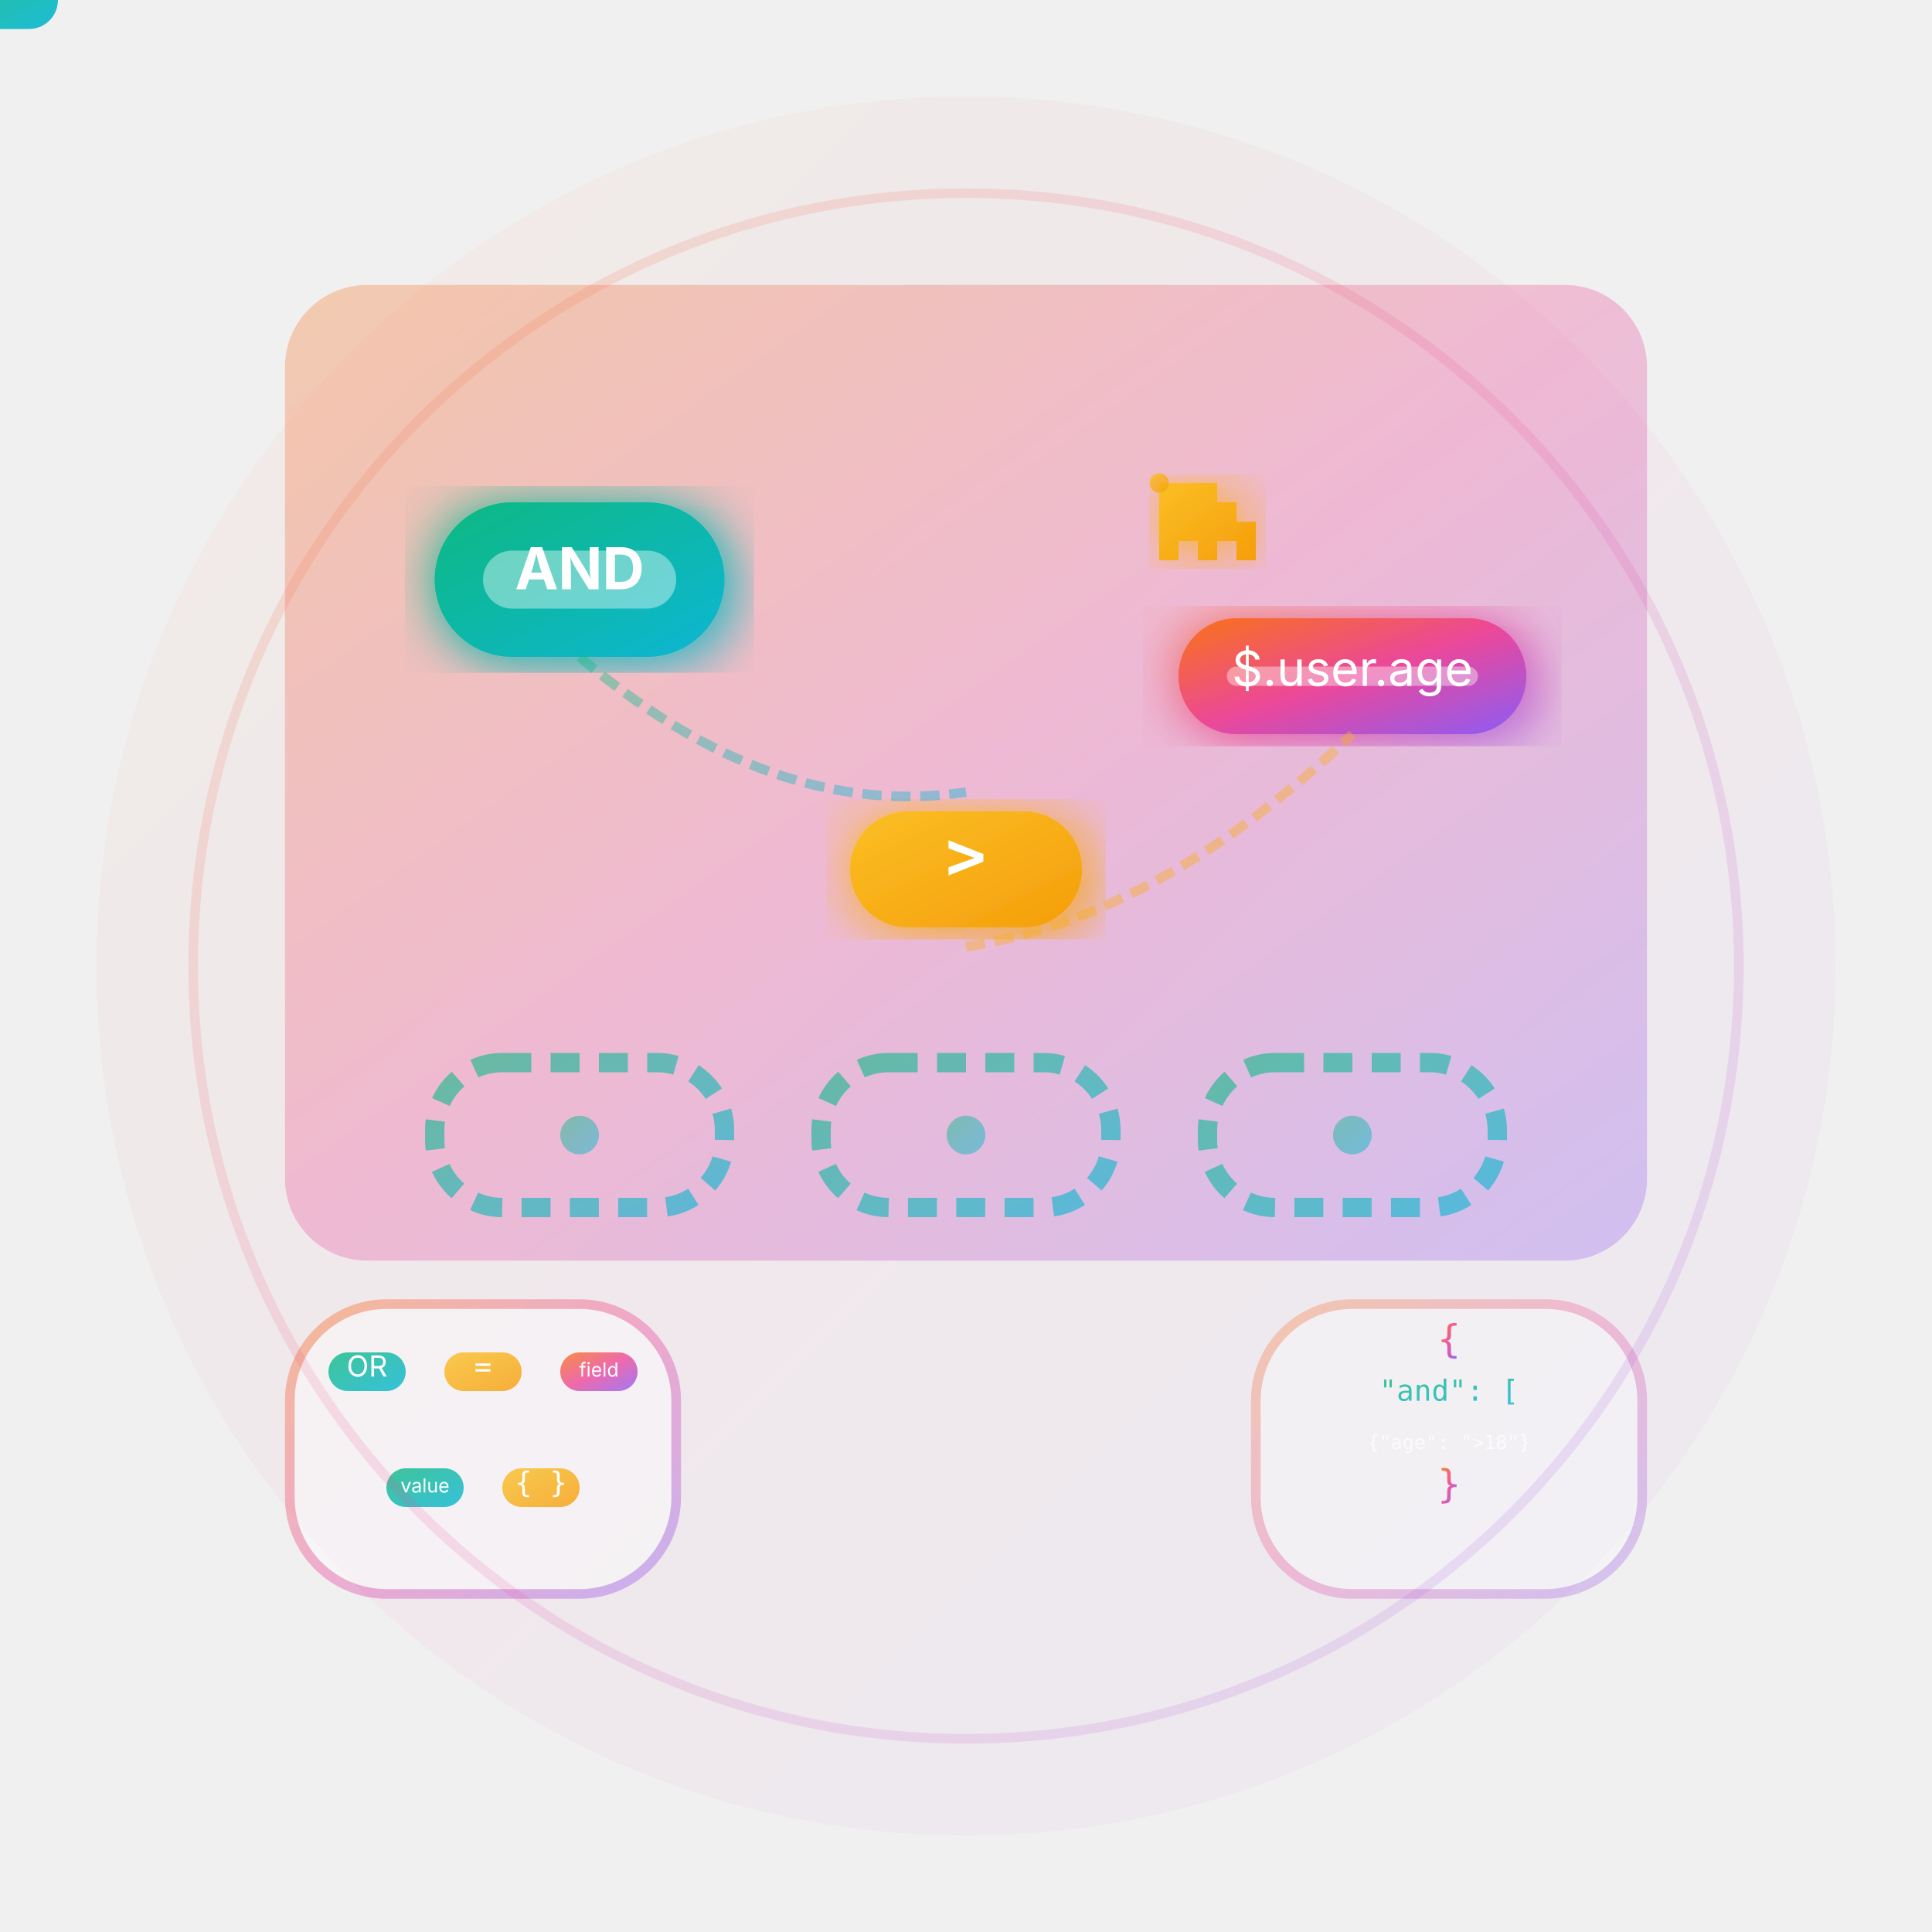
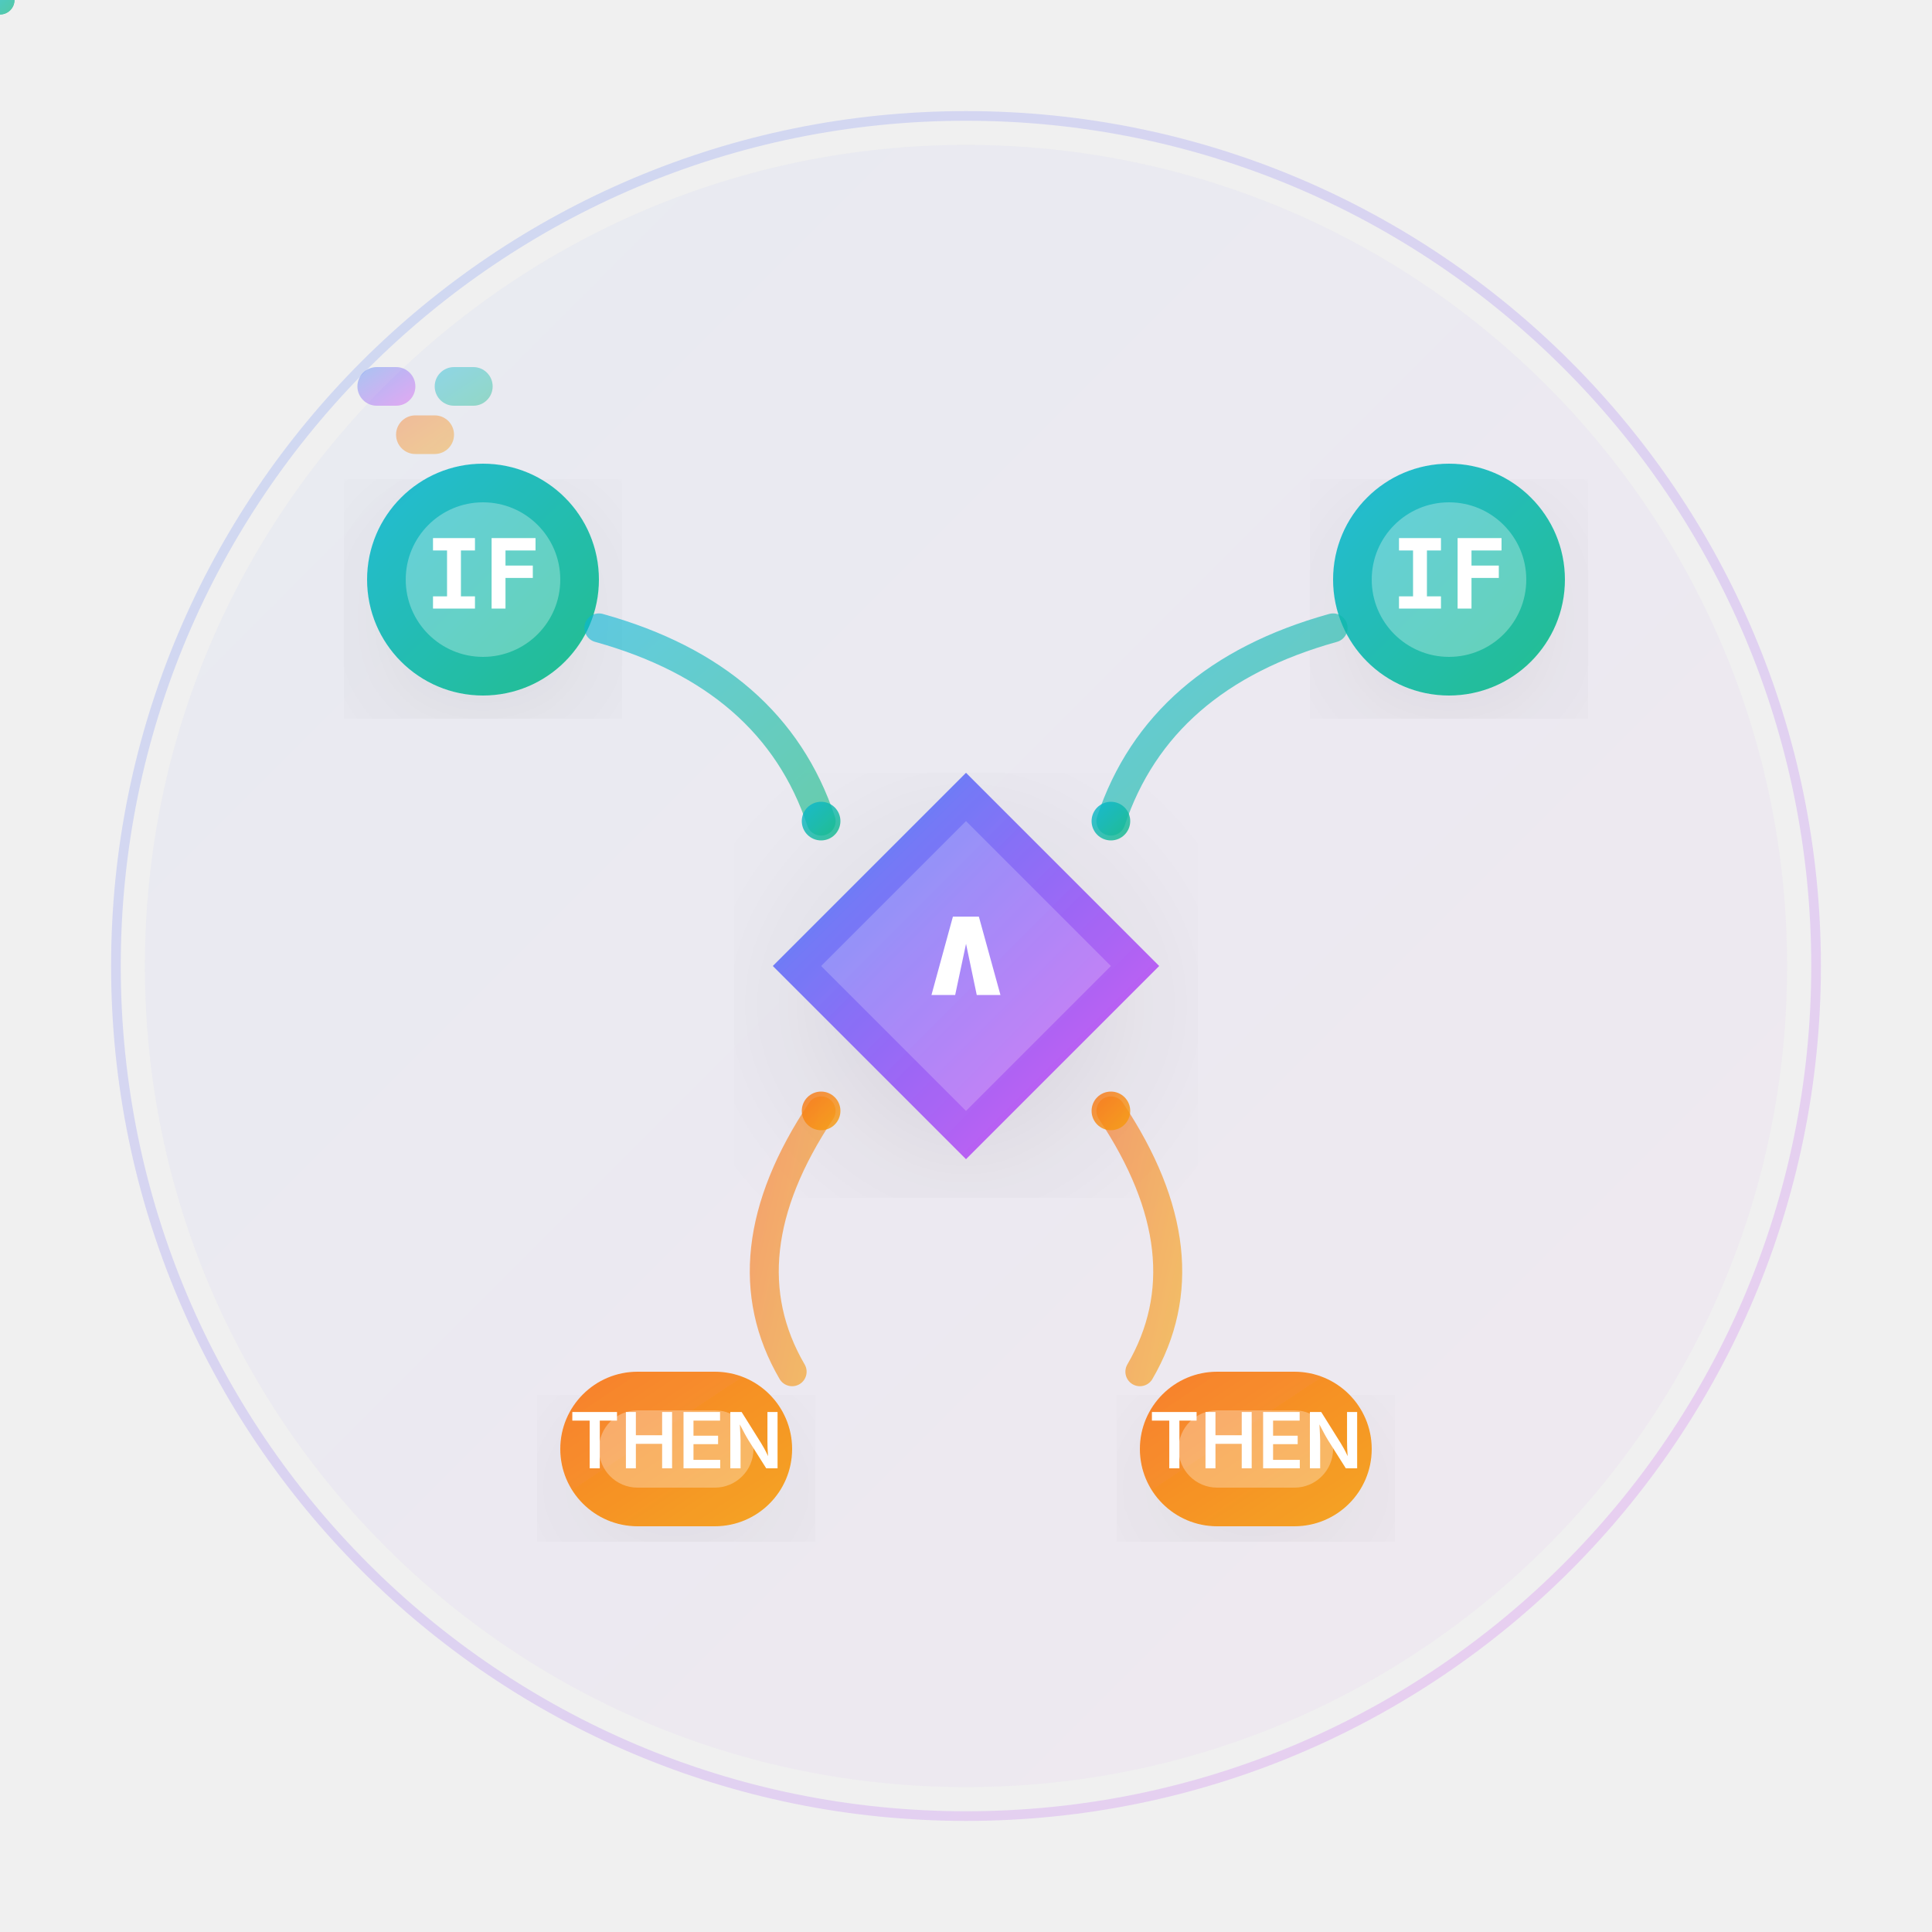
<svg xmlns="http://www.w3.org/2000/svg" width="200" height="200" viewBox="0 0 200 200">
  <defs>
-     <linearGradient id="builderGradient" x1="0%" y1="0%" x2="100%" y2="100%">
-       <stop offset="0%" style="stop-color:#f97316;stop-opacity:1" />
-       <stop offset="50%" style="stop-color:#ec4899;stop-opacity:1" />
-       <stop offset="100%" style="stop-color:#8b5cf6;stop-opacity:1" />
+     <linearGradient id="primaryGradient" x1="0%" y1="0%" x2="100%" y2="100%">
+       <stop offset="0%" style="stop-color:#3b82f6;stop-opacity:1" />
+       <stop offset="50%" style="stop-color:#8b5cf6;stop-opacity:1" />
+       <stop offset="100%" style="stop-color:#d946ef;stop-opacity:1" />
    </linearGradient>
-     <linearGradient id="creationGradient" x1="0%" y1="0%" x2="100%" y2="100%">
-       <stop offset="0%" style="stop-color:#10b981;stop-opacity:1" />
-       <stop offset="100%" style="stop-color:#06b6d4;stop-opacity:1" />
+     <linearGradient id="accentGradient" x1="0%" y1="0%" x2="100%" y2="100%">
+       <stop offset="0%" style="stop-color:#06b6d4;stop-opacity:1" />
+       <stop offset="100%" style="stop-color:#10b981;stop-opacity:1" />
    </linearGradient>
    <linearGradient id="activeGradient" x1="0%" y1="0%" x2="100%" y2="100%">
-       <stop offset="0%" style="stop-color:#fbbf24;stop-opacity:1" />
+       <stop offset="0%" style="stop-color:#f97316;stop-opacity:1" />
      <stop offset="100%" style="stop-color:#f59e0b;stop-opacity:1" />
    </linearGradient>
-     <filter id="builderGlow">
-       <feGaussianBlur stdDeviation="3" result="coloredBlur" />
+     <filter id="modernShadow">
+       <feDropShadow dx="0" dy="4" stdDeviation="8" flood-opacity="0.1" />
+     </filter>
+     <filter id="modernGlow">
+       <feGaussianBlur stdDeviation="2" result="coloredBlur" />
      <feMerge>
        <feMergeNode in="coloredBlur" />
        <feMergeNode in="SourceGraphic" />
      </feMerge>
    </filter>
-     <filter id="builderShadow">
-       <feDropShadow dx="0" dy="2" stdDeviation="6" flood-opacity="0.2" />
-     </filter>
-     <filter id="trailEffect">
-       <feGaussianBlur stdDeviation="2" result="coloredBlur" />
-       <feOffset dx="2" dy="2" result="offsetBlur" />
-       <feMerge>
-         <feMergeNode in="offsetBlur" />
-         <feMergeNode in="SourceGraphic" />
-       </feMerge>
-     </filter>
  </defs>
-   <circle cx="100" cy="100" r="90" fill="url(#builderGradient)" opacity="0.05" />
-   <rect x="30" y="30" width="140" height="100" rx="8" fill="url(#builderGradient)" opacity="0.3" stroke="url(#builderGradient)" stroke-width="1" />
-   <g transform="translate(60,60)">
-     <rect x="-15" y="-8" width="30" height="16" rx="8" fill="url(#creationGradient)" opacity="0.3" filter="url(#trailEffect)" />
-     <rect x="-15" y="-8" width="30" height="16" rx="8" fill="url(#creationGradient)" filter="url(#builderGlow)" />
-     <rect x="-10" y="-3" width="20" height="6" rx="3" fill="white" opacity="0.4" />
-     <text x="0" y="1" text-anchor="middle" font-family="system-ui, -apple-system, sans-serif" font-size="6" font-weight="bold" fill="white">AND</text>
+   <circle cx="100" cy="100" r="85" fill="url(#primaryGradient)" opacity="0.05" />
+   <g transform="translate(100,100)">
+     <path d="M 0 -20 L 20 0 L 0 20 L -20 0 Z" fill="url(#primaryGradient)" filter="url(#modernShadow)" opacity="0.9" />
+     <path d="M 0 -15 L 15 0 L 0 15 L -15 0 Z" fill="rgba(255,255,255,0.2)" />
+     <text x="0" y="3" text-anchor="middle" font-family="system-ui, -apple-system, sans-serif" font-size="14" font-weight="600" fill="white">∧</text>
  </g>
-   <g transform="translate(100,90)">
-     <rect x="-12" y="-6" width="24" height="12" rx="6" fill="url(#activeGradient)" opacity="0.3" filter="url(#trailEffect)" />
-     <rect x="-12" y="-6" width="24" height="12" rx="6" fill="url(#activeGradient)" filter="url(#builderGlow)" />
-     <text x="0" y="1" text-anchor="middle" font-family="monospace" font-size="7" font-weight="bold" fill="white">&gt;</text>
+   <g transform="translate(50,60)">
+     <circle r="12" fill="url(#accentGradient)" filter="url(#modernShadow)" opacity="0.9" />
+     <circle r="8" fill="rgba(255,255,255,0.3)" />
+     <text x="0" y="3" text-anchor="middle" font-family="monospace" font-size="10" font-weight="bold" fill="white">IF</text>
  </g>
-   <g transform="translate(140,70)">
-     <rect x="-18" y="-6" width="36" height="12" rx="6" fill="url(#builderGradient)" opacity="0.3" filter="url(#trailEffect)" />
-     <rect x="-18" y="-6" width="36" height="12" rx="6" fill="url(#builderGradient)" filter="url(#builderGlow)" />
-     <rect x="-13" y="-1" width="26" height="2" rx="1" fill="white" opacity="0.4" />
-     <text x="0" y="1" text-anchor="middle" font-family="system-ui, -apple-system, sans-serif" font-size="5" fill="white">$.user.age</text>
+   <g transform="translate(150,60)">
+     <circle r="12" fill="url(#accentGradient)" filter="url(#modernShadow)" opacity="0.9" />
+     <circle r="8" fill="rgba(255,255,255,0.3)" />
+     <text x="0" y="3" text-anchor="middle" font-family="monospace" font-size="10" font-weight="bold" fill="white">IF</text>
  </g>
-   <g opacity="0.6">
-     <rect x="45" y="110" width="30" height="15" rx="7" fill="none" stroke="url(#creationGradient)" stroke-width="2" stroke-dasharray="3,2" />
-     <circle cx="60" cy="117.5" r="2" fill="url(#creationGradient)" opacity="0.8" />
-     <rect x="85" y="110" width="30" height="15" rx="7" fill="none" stroke="url(#creationGradient)" stroke-width="2" stroke-dasharray="3,2" />
-     <circle cx="100" cy="117.5" r="2" fill="url(#creationGradient)" opacity="0.8" />
-     <rect x="125" y="110" width="30" height="15" rx="7" fill="none" stroke="url(#creationGradient)" stroke-width="2" stroke-dasharray="3,2" />
-     <circle cx="140" cy="117.5" r="2" fill="url(#creationGradient)" opacity="0.8" />
+   <g transform="translate(70,150)">
+     <rect x="-12" y="-8" width="24" height="16" rx="8" fill="url(#activeGradient)" filter="url(#modernShadow)" opacity="0.9" />
+     <rect x="-8" y="-4" width="16" height="8" rx="4" fill="rgba(255,255,255,0.3)" />
+     <text x="0" y="2" text-anchor="middle" font-family="system-ui, -apple-system, sans-serif" font-size="8" font-weight="600" fill="white">THEN</text>
  </g>
-   <g transform="translate(50,150)">
-     <rect x="-20" y="-15" width="40" height="30" rx="10" fill="white" opacity="0.4" stroke="url(#builderGradient)" stroke-width="1" />
-     <g transform="translate(-12,-8)">
-       <rect x="-4" y="-2" width="8" height="4" rx="2" fill="url(#creationGradient)" opacity="0.8" />
-       <text x="0" y="0.5" text-anchor="middle" font-family="system-ui, -apple-system, sans-serif" font-size="3" fill="white">OR</text>
-     </g>
-     <g transform="translate(0,-8)">
-       <rect x="-4" y="-2" width="8" height="4" rx="2" fill="url(#activeGradient)" opacity="0.8" />
-       <text x="0" y="0.5" text-anchor="middle" font-family="monospace" font-size="3" fill="white">=</text>
-     </g>
-     <g transform="translate(12,-8)">
-       <rect x="-4" y="-2" width="8" height="4" rx="2" fill="url(#builderGradient)" opacity="0.8" />
-       <text x="0" y="0.5" text-anchor="middle" font-family="system-ui, -apple-system, sans-serif" font-size="2" fill="white">field</text>
-     </g>
-     <g transform="translate(-6,4)">
-       <rect x="-4" y="-2" width="8" height="4" rx="2" fill="url(#creationGradient)" opacity="0.8" />
-       <text x="0" y="0.5" text-anchor="middle" font-family="system-ui, -apple-system, sans-serif" font-size="2" fill="white">value</text>
-     </g>
-     <g transform="translate(6,4)">
-       <rect x="-4" y="-2" width="8" height="4" rx="2" fill="url(#activeGradient)" opacity="0.8" />
-       <text x="0" y="0.5" text-anchor="middle" font-family="monospace" font-size="3" fill="white">{ }</text>
-     </g>
+   <g transform="translate(130,150)">
+     <rect x="-12" y="-8" width="24" height="16" rx="8" fill="url(#activeGradient)" filter="url(#modernShadow)" opacity="0.9" />
+     <rect x="-8" y="-4" width="16" height="8" rx="4" fill="rgba(255,255,255,0.3)" />
+     <text x="0" y="2" text-anchor="middle" font-family="system-ui, -apple-system, sans-serif" font-size="8" font-weight="600" fill="white">THEN</text>
  </g>
-   <g opacity="0.4">
-     <path d="M 60 68 Q 80 85 100 82" stroke="url(#creationGradient)" stroke-width="1" fill="none" stroke-dasharray="2,1" />
-     <path d="M 100 98 Q 120 95 140 76" stroke="url(#activeGradient)" stroke-width="1" fill="none" stroke-dasharray="2,1" />
+   <g stroke-width="3" fill="none" opacity="0.6">
+     <path d="M 62 65 Q 80 70 85 85" stroke="url(#accentGradient)" stroke-linecap="round" />
+     <path d="M 138 65 Q 120 70 115 85" stroke="url(#accentGradient)" stroke-linecap="round" />
+     <path d="M 85 115 Q 75 130 82 142" stroke="url(#activeGradient)" stroke-linecap="round" />
+     <path d="M 115 115 Q 125 130 118 142" stroke="url(#activeGradient)" stroke-linecap="round" />
  </g>
-   <g transform="translate(120,50)">
-     <path d="M 0 0 L 0 8 L 2 8 L 2 6 L 4 6 L 4 8 L 6 8 L 6 6 L 8 6 L 8 8 L 10 8 L 10 4 L 8 4 L 8 2 L 6 2 L 6 0 Z" fill="url(#activeGradient)" filter="url(#builderGlow)" />
-     <circle r="1" fill="url(#activeGradient)" opacity="0.8">
-       <animateMotion dur="2s" repeatCount="indefinite">
-         <path d="M -10 -5 Q 5 -10 20 -5 Q 15 5 5 10 Q -5 5 -10 -5" />
+   <circle cx="85" cy="85" r="2" fill="url(#accentGradient)" opacity="0.8" />
+   <circle cx="115" cy="85" r="2" fill="url(#accentGradient)" opacity="0.8" />
+   <circle cx="85" cy="115" r="2" fill="url(#activeGradient)" opacity="0.8" />
+   <circle cx="115" cy="115" r="2" fill="url(#activeGradient)" opacity="0.8" />
+   <g opacity="0.7">
+     <circle r="1.5" fill="url(#accentGradient)">
+       <animateMotion dur="3s" repeatCount="indefinite">
+         <path d="M 62 65 Q 80 70 85 85 Q 75 130 82 142" />
      </animateMotion>
-       <animate attributeName="opacity" values="0;0.8;0" dur="2s" repeatCount="indefinite" />
+       <animate attributeName="opacity" values="0;1;1;0" dur="3s" repeatCount="indefinite" />
+     </circle>
+     <circle r="1.5" fill="url(#accentGradient)">
+       <animateMotion dur="3s" repeatCount="indefinite" begin="1.5s">
+         <path d="M 138 65 Q 120 70 115 85 Q 125 130 118 142" />
+       </animateMotion>
+       <animate attributeName="opacity" values="0;1;1;0" dur="3s" repeatCount="indefinite" begin="1.5s" />
    </circle>
  </g>
-   <g opacity="0.9">
-     <rect x="-6" y="-3" width="12" height="6" rx="3" fill="url(#creationGradient)">
-       <animateMotion dur="4s" repeatCount="indefinite">
-         <path d="M 50 165 Q 70 140 85 110" />
-       </animateMotion>
-       <animate attributeName="opacity" values="0;1;0.8;0" dur="4s" repeatCount="indefinite" />
-       <animateTransform attributeName="transform" type="scale" values="0.5;1;1;0.5" dur="4s" repeatCount="indefinite" />
-     </rect>
-     <circle r="3" fill="url(#activeGradient)" opacity="0">
-       <animate attributeName="opacity" values="0;1;0" dur="0.5s" repeatCount="indefinite" begin="3.5s" />
-       <animateTransform attributeName="transform" type="scale" values="0;1.5;0" dur="0.5s" repeatCount="indefinite" begin="3.5s" />
-       <animateMotion dur="0.5s" repeatCount="indefinite" begin="3.5s">
-         <path d="M 100 117 L 100 117" />
-       </animateMotion>
-     </circle>
+   <g transform="translate(40,40)" opacity="0.4">
+     <rect x="-3" y="-2" width="6" height="4" rx="2" fill="url(#primaryGradient)" />
+     <rect x="5" y="-2" width="6" height="4" rx="2" fill="url(#accentGradient)" />
+     <rect x="1" y="3" width="6" height="4" rx="2" fill="url(#activeGradient)" />
  </g>
-   <g transform="translate(150,150)">
-     <rect x="-20" y="-15" width="40" height="30" rx="10" fill="white" opacity="0.3" stroke="url(#builderGradient)" stroke-width="1" />
-     <g transform="translate(0,-5)">
-       <text x="0" y="-5" text-anchor="middle" font-family="monospace" font-size="4" fill="url(#builderGradient)" opacity="0.9">{</text>
-       <text x="0" y="0" text-anchor="middle" font-family="monospace" font-size="3" fill="url(#creationGradient)" opacity="0.8">"and": [</text>
-       <text x="0" y="5" text-anchor="middle" font-family="monospace" font-size="2" fill="white" opacity="0.7">{"age": "&gt;18"}</text>
-       <text x="0" y="10" text-anchor="middle" font-family="monospace" font-size="4" fill="url(#builderGradient)" opacity="0.9">}</text>
-     </g>
-   </g>
-   <circle cx="100" cy="100" r="80" stroke="url(#builderGradient)" stroke-width="1" fill="none" opacity="0.15">
-     <animate attributeName="stroke-dasharray" values="0 502;251 251;0 502" dur="6s" repeatCount="indefinite" />
-     <animate attributeName="opacity" values="0.1;0.25;0.1" dur="6s" repeatCount="indefinite" />
+   <circle cx="100" cy="100" r="88" stroke="url(#primaryGradient)" stroke-width="1" fill="none" opacity="0.2" />
+   <circle cx="100" cy="100" r="75" stroke="url(#primaryGradient)" stroke-width="2" fill="none" opacity="0">
+     <animate attributeName="r" values="70;80;70" dur="4s" repeatCount="indefinite" />
+     <animate attributeName="opacity" values="0;0.3;0" dur="4s" repeatCount="indefinite" />
  </circle>
</svg>
